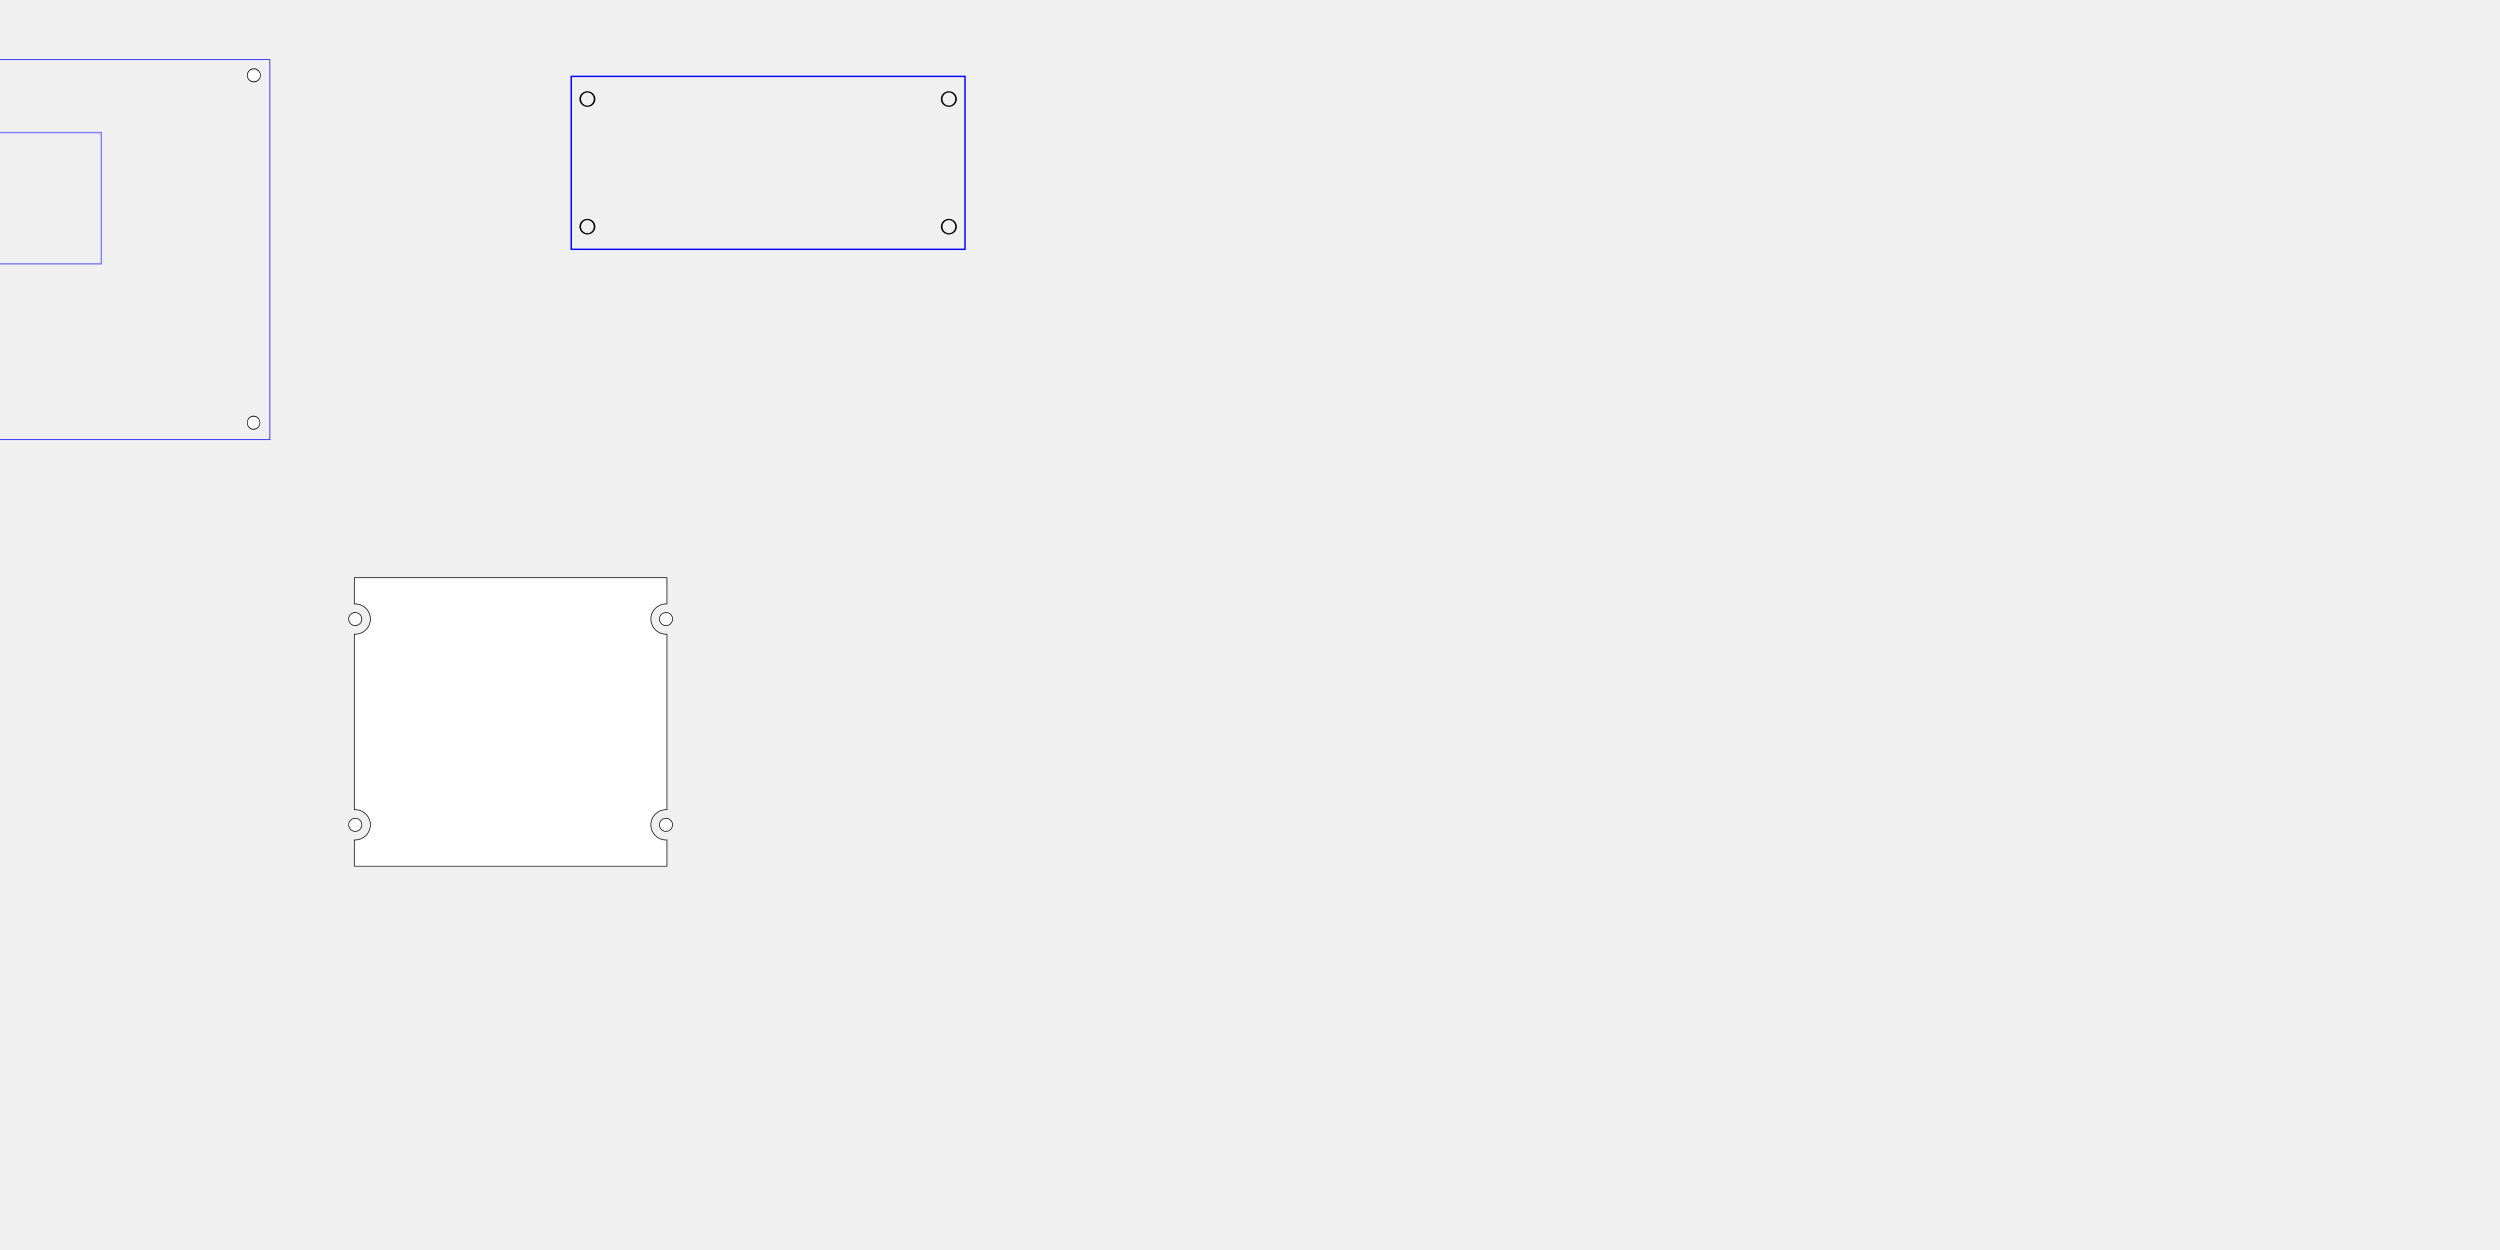
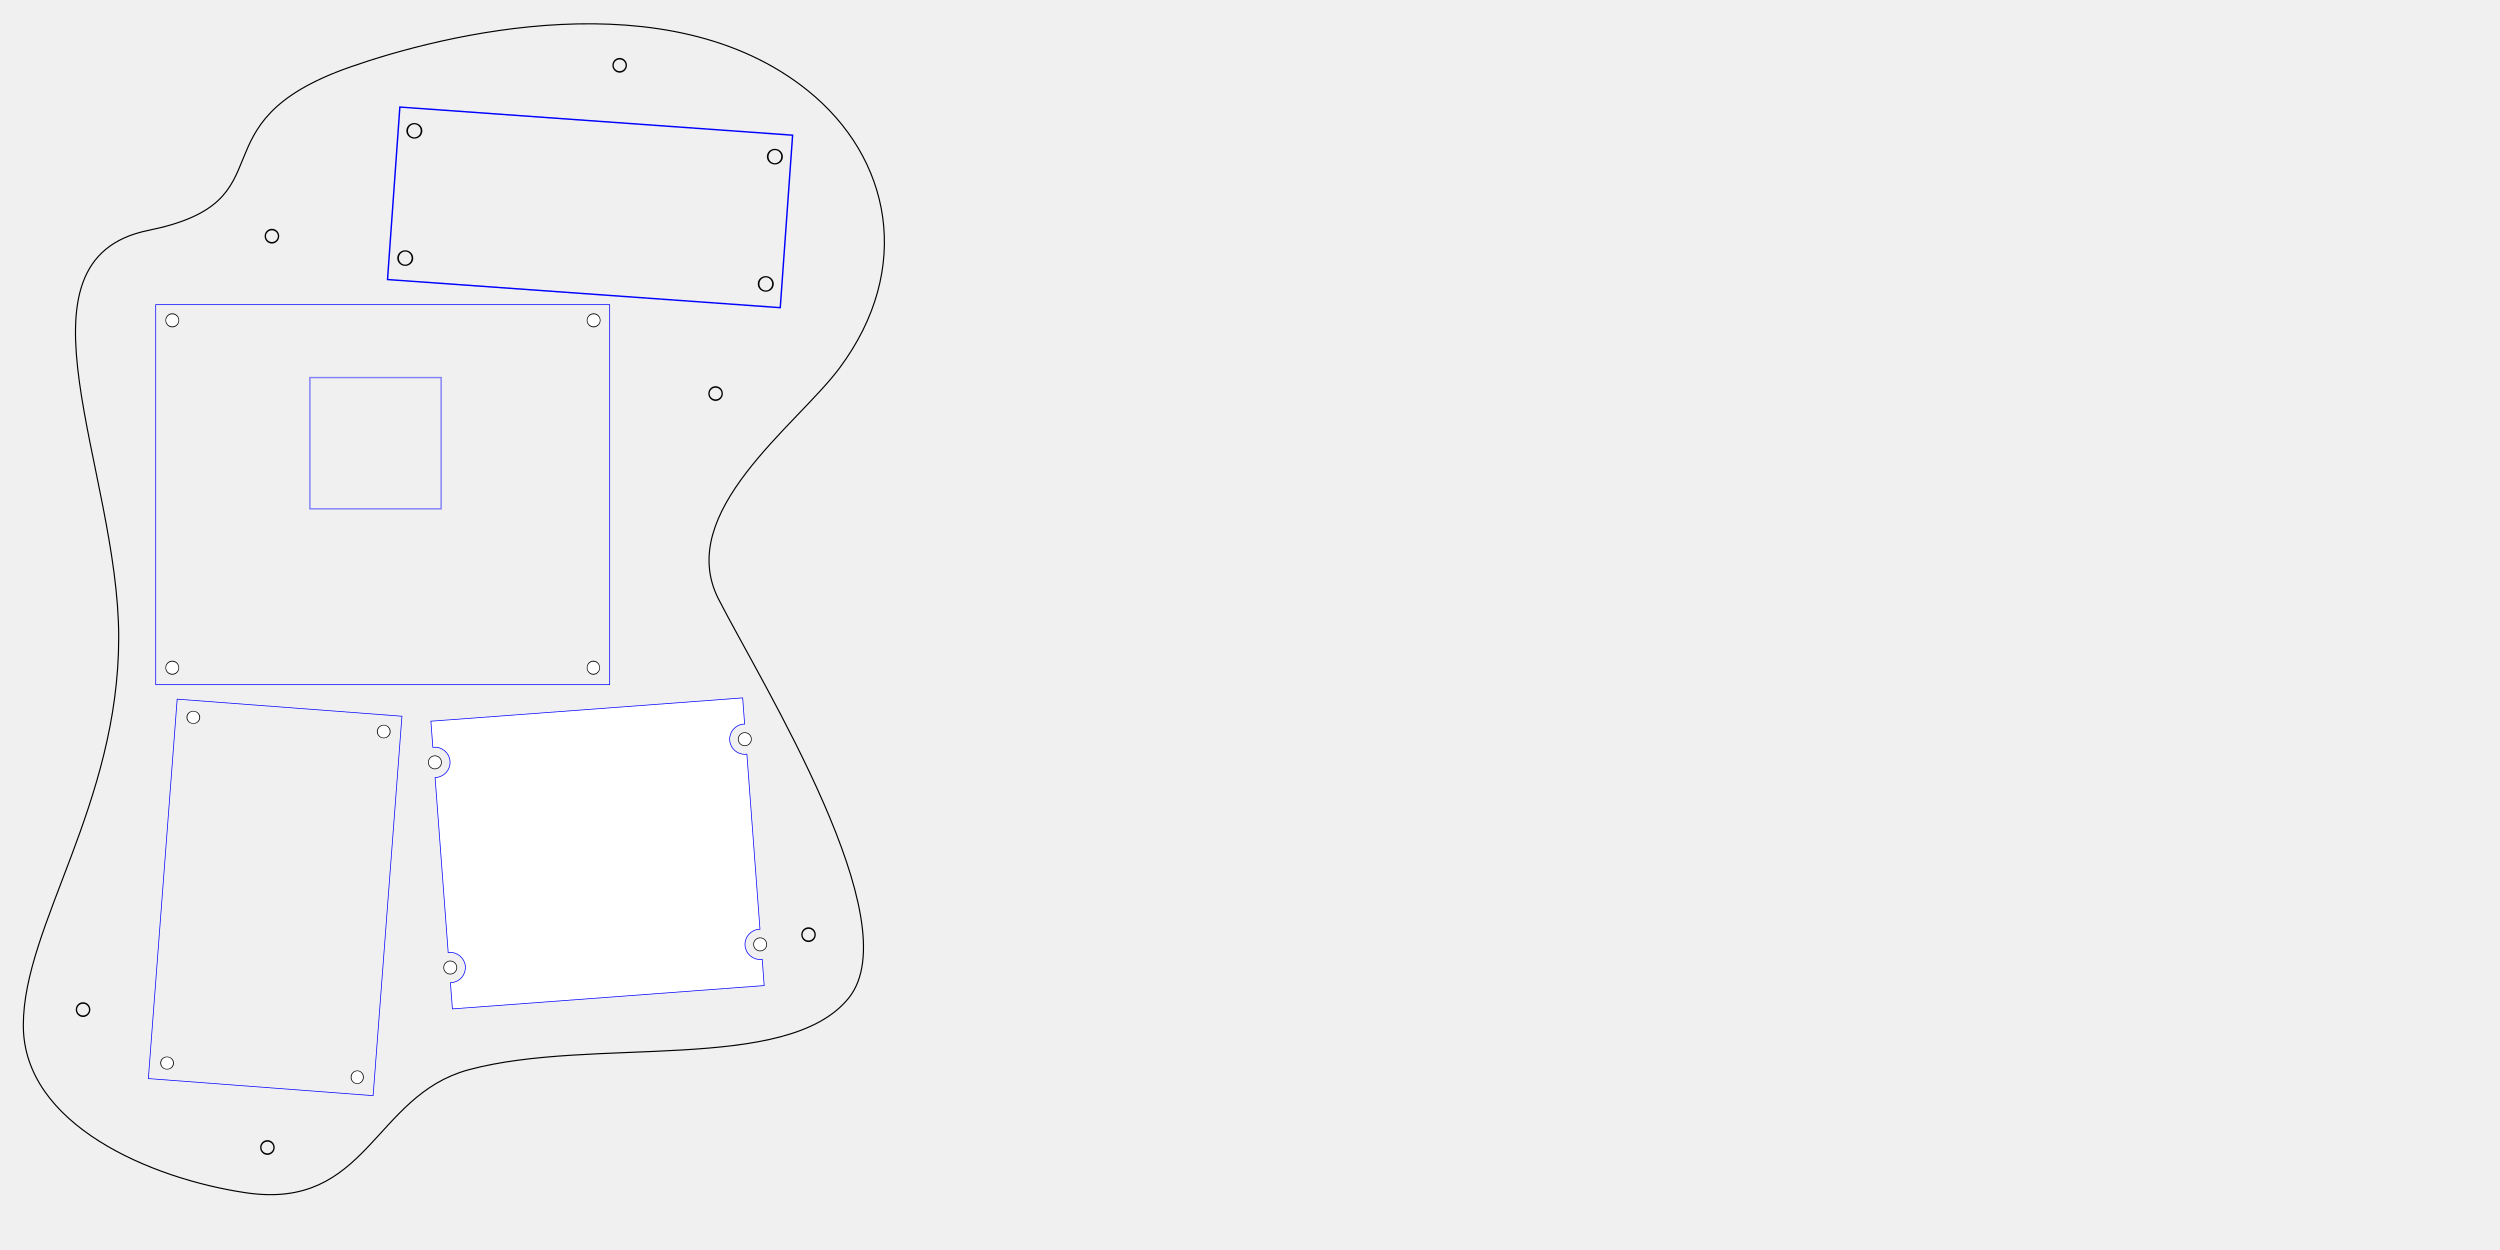
<svg xmlns="http://www.w3.org/2000/svg" width="2160" height="1080" id="svg2" version="1.0">
  <defs id="defs4">
    </defs>
  <g id="layer1">
    <flowRoot xml:space="preserve" id="flowRoot3394" style="font-size:12px;font-style:normal;font-weight:normal;text-align:center;text-anchor:middle;fill:#000000;fill-opacity:1;stroke:none;font-family:Bitstream Vera Sans" transform="matrix(4.125074,0,0,4.125074,-470.6281,-3578.155)">
      <flowRegion id="flowRegion3396">
        <rect id="rect3398" width="385.259" height="122.268" x="136.11" y="1248.407" />
      </flowRegion>
      <flowPara id="flowPara3400" />
    </flowRoot>
    <flowRoot xml:space="preserve" id="flowRoot3089" style="font-size:40px;font-style:normal;font-weight:normal;fill:#000000;fill-opacity:1;stroke:none;font-family:Bitstream Vera Sans" transform="translate(-1.9073486e-6,281.25)">
      <flowRegion id="flowRegion3091">
        <rect id="rect3093" width="91.336" height="77.206" x="101.428" y="220.132" />
      </flowRegion>
      <flowPara id="flowPara3095">operand</flowPara>
    </flowRoot>
    <g id="g3632" transform="translate(-419.9459,126)" />
-     <g transform="translate(-460.0406,58.55356)" id="g3282">
-       <path style="color:#000000;fill:#ffffff;fill-opacity:1;fill-rule:evenodd;stroke:#000000;stroke-width:0.625;stroke-linecap:butt;stroke-linejoin:miter;stroke-miterlimit:4;stroke-opacity:1;stroke-dasharray:none;stroke-dashoffset:0;marker:none;visibility:visible;display:inline;overflow:visible;enable-background:accumulate" d="m 766.156,440.594 270.125,0 0,22.688 c -0.268,-0.017 -0.54,-0.031 -0.812,-0.031 -7.223,0 -13.094,5.84 -13.094,13.062 0,7.222 5.871,13.094 13.094,13.094 0.273,0 0.544,-0.015 0.812,-0.031 l 0,151.688 c -0.268,-0.017 -0.54,-0.031 -0.812,-0.031 -7.223,0 -13.094,5.84 -13.094,13.062 0,7.222 5.871,13.094 13.094,13.094 0.273,0 0.544,-0.015 0.812,-0.031 l 0,22.688 -270.125,0 0,-22.688 c 0.269,0.017 0.54,0.031 0.812,0.031 7.222,0 13.094,-5.872 13.094,-13.094 0,-7.222 -5.872,-13.062 -13.094,-13.062 -0.273,0 -0.544,0.015 -0.812,0.031 l 0,-151.688 c 0.269,0.017 0.54,0.031 0.812,0.031 7.222,0 13.094,-5.872 13.094,-13.094 0,-7.222 -5.872,-13.062 -13.094,-13.062 -0.273,0 -0.544,0.015 -0.812,0.031 l 0,-22.688 z" id="path3257" />
+     <g transform="matrix(0.9972173,-0.07454927,0.07454927,0.9972173,-424.5781,240.8643)" id="g3282">
+       <path style="color:#000000;fill:#ffffff;fill-opacity:1;fill-rule:evenodd;stroke:#0000ff;stroke-width:0.625;stroke-linecap:butt;stroke-linejoin:miter;stroke-miterlimit:4;stroke-opacity:1;stroke-dasharray:none;stroke-dashoffset:0;marker:none;visibility:visible;display:inline;overflow:visible;enable-background:accumulate" d="m 766.156,440.594 270.125,0 0,22.688 c -0.268,-0.017 -0.54,-0.031 -0.812,-0.031 -7.223,0 -13.094,5.84 -13.094,13.062 0,7.222 5.871,13.094 13.094,13.094 0.273,0 0.544,-0.015 0.812,-0.031 l 0,151.688 c -0.268,-0.017 -0.54,-0.031 -0.812,-0.031 -7.223,0 -13.094,5.84 -13.094,13.062 0,7.222 5.871,13.094 13.094,13.094 0.273,0 0.544,-0.015 0.812,-0.031 l 0,22.688 -270.125,0 0,-22.688 c 0.269,0.017 0.54,0.031 0.812,0.031 7.222,0 13.094,-5.872 13.094,-13.094 0,-7.222 -5.872,-13.062 -13.094,-13.062 -0.273,0 -0.544,0.015 -0.812,0.031 l 0,-151.688 c 0.269,0.017 0.54,0.031 0.812,0.031 7.222,0 13.094,-5.872 13.094,-13.094 0,-7.222 -5.872,-13.062 -13.094,-13.062 -0.273,0 -0.544,0.015 -0.812,0.031 l 0,-22.688 z" id="path3257" />
      <path style="color:#000000;fill:#ffffff;fill-opacity:1;fill-rule:evenodd;stroke:#000000;stroke-width:0.625;stroke-linecap:butt;stroke-linejoin:miter;stroke-miterlimit:4;stroke-opacity:1;stroke-dasharray:none;stroke-dashoffset:0;marker:none;visibility:visible;display:inline;overflow:visible;enable-background:accumulate" d="m 766.969,470.656 c 3.122,0 5.656,2.535 5.656,5.656 0,3.122 -2.535,5.656 -5.656,5.656 -3.122,0 -5.656,-2.535 -5.656,-5.656 0,-3.122 2.535,-5.656 5.656,-5.656 z" id="path3255" />
      <path style="color:#000000;fill:#ffffff;fill-opacity:1;fill-rule:evenodd;stroke:#000000;stroke-width:0.625;stroke-linecap:butt;stroke-linejoin:miter;stroke-miterlimit:4;stroke-opacity:1;stroke-dasharray:none;stroke-dashoffset:0;marker:none;visibility:visible;display:inline;overflow:visible;enable-background:accumulate" d="m 1035.469,470.656 c 3.121,0 5.656,2.535 5.656,5.656 0,3.122 -2.535,5.656 -5.656,5.656 -3.122,0 -5.656,-2.535 -5.656,-5.656 0,-3.122 2.534,-5.656 5.656,-5.656 z" id="path3253" />
      <path style="color:#000000;fill:#ffffff;fill-opacity:1;fill-rule:evenodd;stroke:#000000;stroke-width:0.625;stroke-linecap:butt;stroke-linejoin:miter;stroke-miterlimit:4;stroke-opacity:1;stroke-dasharray:none;stroke-dashoffset:0;marker:none;visibility:visible;display:inline;overflow:visible;enable-background:accumulate" d="m 766.969,648.438 c 3.122,0 5.656,2.535 5.656,5.656 0,3.122 -2.535,5.656 -5.656,5.656 -3.122,0 -5.656,-2.535 -5.656,-5.656 0,-3.122 2.535,-5.656 5.656,-5.656 z" id="path3251" />
      <path style="color:#000000;fill:#ffffff;fill-opacity:1;fill-rule:evenodd;stroke:#000000;stroke-width:0.625;stroke-linecap:butt;stroke-linejoin:miter;stroke-miterlimit:4;stroke-opacity:1;stroke-dasharray:none;stroke-dashoffset:0;marker:none;visibility:visible;display:inline;overflow:visible;enable-background:accumulate" d="m 1035.469,648.438 c 3.121,0 5.656,2.535 5.656,5.656 0,3.122 -2.535,5.656 -5.656,5.656 -3.122,0 -5.656,-2.535 -5.656,-5.656 0,-3.122 2.535,-5.656 5.656,-5.656 z" id="rect3232" />
    </g>
-     <g id="g3888">
-       <rect y="66.009" x="493.561" height="149.4" width="340.2" id="rect2976" style="opacity:1;color:#000000;fill:none;stroke:#0000ff;stroke-width:1.25;stroke-linecap:butt;stroke-linejoin:miter;stroke-miterlimit:4;stroke-opacity:1;stroke-dasharray:none;stroke-dashoffset:0;marker:none;visibility:visible;display:inline;overflow:visible;enable-background:accumulate" />
-       <path transform="matrix(0.1514184,0,0,0.1170969,473.4626,54.58764)" d="m 265.872,264.706 a 41.012,53.033 0 1 1 -82.024,0 41.012,53.033 0 1 1 82.024,0 z" id="path2984" style="opacity:1;color:#000000;fill:none;stroke:#000000;stroke-width:9.387;marker:none;visibility:visible;display:inline;overflow:visible;enable-background:accumulate;stroke-miterlimit:4;stroke-dasharray:none" />
-       <path style="opacity:1;color:#000000;fill:none;stroke:#000000;stroke-width:9.387;marker:none;visibility:visible;display:inline;overflow:visible;enable-background:accumulate;stroke-miterlimit:4;stroke-dasharray:none" id="path3758" d="m 265.872,264.706 a 41.012,53.033 0 1 1 -82.024,0 41.012,53.033 0 1 1 82.024,0 z" transform="matrix(0.1514184,0,0,0.1170969,785.7626,54.58764)" />
-       <path style="opacity:1;color:#000000;fill:none;stroke:#000000;stroke-width:9.387;marker:none;visibility:visible;display:inline;overflow:visible;enable-background:accumulate;stroke-miterlimit:4;stroke-dasharray:none" id="path3760" d="m 265.872,264.706 a 41.012,53.033 0 1 1 -82.024,0 41.012,53.033 0 1 1 82.024,0 z" transform="matrix(0.1514184,0,0,0.1170969,473.4626,164.8376)" />
-       <path transform="matrix(0.1514184,0,0,0.1170969,785.7626,164.8376)" d="m 265.872,264.706 a 41.012,53.033 0 1 1 -82.024,0 41.012,53.033 0 1 1 82.024,0 z" id="path3762" style="opacity:1;color:#000000;fill:none;stroke:#000000;stroke-width:9.387;marker:none;visibility:visible;display:inline;overflow:visible;enable-background:accumulate;stroke-miterlimit:4;stroke-dasharray:none" />
+     <g id="g3888" transform="matrix(0.9974448,0.07144149,-0.07144149,0.9974448,-142.0974,-8.591953)">
+       <rect y="66.009" x="493.561" height="149.4" width="340.2" id="rect2976" style="color:#000000;fill:none;stroke:#0000ff;stroke-width:1.25;stroke-linecap:butt;stroke-linejoin:miter;stroke-miterlimit:4;stroke-opacity:1;stroke-dasharray:none;stroke-dashoffset:0;marker:none;visibility:visible;display:inline;overflow:visible;enable-background:accumulate" />
+       <path transform="matrix(0.1514184,0,0,0.1170969,473.4626,54.58764)" d="m 265.872,264.706 c 0,29.289 -18.362,53.033 -41.012,53.033 -22.65,0 -41.012,-23.744 -41.012,-53.033 0,-29.289 18.362,-53.033 41.012,-53.033 22.65,0 41.012,23.744 41.012,53.033 z" id="path2984" style="color:#000000;fill:none;stroke:#000000;stroke-width:9.387;stroke-miterlimit:4;stroke-dasharray:none;marker:none;visibility:visible;display:inline;overflow:visible;enable-background:accumulate" />
+       <path style="color:#000000;fill:none;stroke:#000000;stroke-width:9.387;stroke-miterlimit:4;stroke-dasharray:none;marker:none;visibility:visible;display:inline;overflow:visible;enable-background:accumulate" id="path3758" d="m 265.872,264.706 c 0,29.289 -18.362,53.033 -41.012,53.033 -22.65,0 -41.012,-23.744 -41.012,-53.033 0,-29.289 18.362,-53.033 41.012,-53.033 22.65,0 41.012,23.744 41.012,53.033 z" transform="matrix(0.1514184,0,0,0.1170969,785.7626,54.58764)" />
+       <path style="color:#000000;fill:none;stroke:#000000;stroke-width:9.387;stroke-miterlimit:4;stroke-dasharray:none;marker:none;visibility:visible;display:inline;overflow:visible;enable-background:accumulate" id="path3760" d="m 265.872,264.706 c 0,29.289 -18.362,53.033 -41.012,53.033 -22.65,0 -41.012,-23.744 -41.012,-53.033 0,-29.289 18.362,-53.033 41.012,-53.033 22.65,0 41.012,23.744 41.012,53.033 z" transform="matrix(0.1514184,0,0,0.1170969,473.4626,164.8376)" />
+       <path transform="matrix(0.1514184,0,0,0.1170969,785.7626,164.8376)" d="m 265.872,264.706 c 0,29.289 -18.362,53.033 -41.012,53.033 -22.65,0 -41.012,-23.744 -41.012,-53.033 0,-29.289 18.362,-53.033 41.012,-53.033 22.65,0 41.012,23.744 41.012,53.033 z" id="path3762" style="color:#000000;fill:none;stroke:#000000;stroke-width:9.387;stroke-miterlimit:4;stroke-dasharray:none;marker:none;visibility:visible;display:inline;overflow:visible;enable-background:accumulate" />
    </g>
-     <g transform="translate(-968.6846,-480.0832)" id="g3010" style="stroke:#000000">
-       <rect style="fill:none;fill-opacity:0.32;fill-rule:evenodd;stroke:#0000ff;stroke-width:0.625;stroke-linecap:butt;stroke-linejoin:miter;stroke-miterlimit:4;stroke-opacity:1;stroke-dasharray:none" id="rect2615" width="328.775" height="194.765" x="-692.73" y="457.017" transform="matrix(0,-1,1,0,0,0)" />
-       <path style="fill:#ffffff;fill-opacity:1;fill-rule:evenodd;stroke:#000000;stroke-width:2.245;stroke-linecap:butt;stroke-linejoin:miter;stroke-miterlimit:4;stroke-opacity:1;stroke-dasharray:none" id="path2621" d="m 151.875,-39.375 c 0,9.32 -10.074,16.875 -22.5,16.875 -12.426,0 -22.5,-7.555 -22.5,-16.875 0,-9.32 10.074,-16.875 22.5,-16.875 12.426,0 22.5,7.555 22.5,16.875 z" transform="matrix(0,-0.2461111,0.3148148,0,649.2808,709.7178)" />
-       <path transform="matrix(0,-0.2361111,0.3281482,0,485.0608,708.649)" d="m 151.875,-39.375 c 0,9.32 -10.074,16.875 -22.5,16.875 -12.426,0 -22.5,-7.555 -22.5,-16.875 0,-9.32 10.074,-16.875 22.5,-16.875 12.426,0 22.5,7.555 22.5,16.875 z" id="path2395" style="fill:#ffffff;fill-opacity:1;fill-rule:evenodd;stroke:#000000;stroke-width:2.245;stroke-linecap:butt;stroke-linejoin:miter;stroke-miterlimit:4;stroke-opacity:1;stroke-dasharray:none" />
-       <path transform="matrix(0,-0.2461111,0.3281482,0,650.0308,410.1978)" d="m 151.875,-39.375 c 0,9.32 -10.074,16.875 -22.5,16.875 -12.426,0 -22.5,-7.555 -22.5,-16.875 0,-9.32 10.074,-16.875 22.5,-16.875 12.426,0 22.5,7.555 22.5,16.875 z" id="path2397" style="fill:#ffffff;fill-opacity:1;fill-rule:evenodd;stroke:#000000;stroke-width:2.199;stroke-linecap:butt;stroke-linejoin:miter;stroke-miterlimit:4;stroke-opacity:1;stroke-dasharray:none" />
-       <path style="fill:#ffffff;fill-opacity:1;fill-rule:evenodd;stroke:#000000;stroke-width:2.245;stroke-linecap:butt;stroke-linejoin:miter;stroke-miterlimit:4;stroke-opacity:1;stroke-dasharray:none" id="path2399" d="m 151.875,-39.375 c 0,9.32 -10.074,16.875 -22.5,16.875 -12.426,0 -22.5,-7.555 -22.5,-16.875 0,-9.32 10.074,-16.875 22.5,-16.875 12.426,0 22.5,7.555 22.5,16.875 z" transform="matrix(0,-0.2361111,0.3281482,0,485.0608,409.129)" />
+     <g transform="translate(-941.2122,-251.1463)" id="g3010" style="stroke:#000000">
+       <g id="g3903" transform="matrix(0.9971308,0.07569792,-0.07569792,0.9971308,623.2418,417.7249)" style="stroke-width:1">
+         <rect transform="matrix(0,-1,1,0,0,0)" y="502.805" x="-729.36" height="194.765" width="328.775" id="rect2615" style="fill:none;stroke:#0000ff;stroke-width:0.625;stroke-linecap:butt;stroke-linejoin:miter;stroke-miterlimit:4;stroke-opacity:1;stroke-dasharray:none" />
+         <path transform="matrix(0,-0.2461111,0.3148148,0,695.0682,746.3477)" d="m 151.875,-39.375 c 0,9.32 -10.074,16.875 -22.5,16.875 -12.426,0 -22.5,-7.555 -22.5,-16.875 0,-9.32 10.074,-16.875 22.5,-16.875 12.426,0 22.5,7.555 22.5,16.875 z" id="path2621" style="fill:#ffffff;fill-opacity:1;fill-rule:evenodd;stroke:#000000;stroke-width:2.245;stroke-linecap:butt;stroke-linejoin:miter;stroke-miterlimit:4;stroke-opacity:1;stroke-dasharray:none" />
+         <path style="fill:#ffffff;fill-opacity:1;fill-rule:evenodd;stroke:#000000;stroke-width:2.245;stroke-linecap:butt;stroke-linejoin:miter;stroke-miterlimit:4;stroke-opacity:1;stroke-dasharray:none" id="path2395" d="m 151.875,-39.375 c 0,9.32 -10.074,16.875 -22.5,16.875 -12.426,0 -22.5,-7.555 -22.5,-16.875 0,-9.32 10.074,-16.875 22.5,-16.875 12.426,0 22.5,7.555 22.5,16.875 z" transform="matrix(0,-0.2361111,0.3281482,0,530.8482,745.2789)" />
+         <path style="fill:#ffffff;fill-opacity:1;fill-rule:evenodd;stroke:#000000;stroke-width:2.199;stroke-linecap:butt;stroke-linejoin:miter;stroke-miterlimit:4;stroke-opacity:1;stroke-dasharray:none" id="path2397" d="m 151.875,-39.375 c 0,9.32 -10.074,16.875 -22.5,16.875 -12.426,0 -22.5,-7.555 -22.5,-16.875 0,-9.32 10.074,-16.875 22.5,-16.875 12.426,0 22.5,7.555 22.5,16.875 z" transform="matrix(0,-0.2461111,0.3281482,0,695.8182,446.8277)" />
+         <path transform="matrix(0,-0.2361111,0.3281482,0,530.8482,445.7589)" d="m 151.875,-39.375 c 0,9.32 -10.074,16.875 -22.5,16.875 -12.426,0 -22.5,-7.555 -22.5,-16.875 0,-9.32 10.074,-16.875 22.5,-16.875 12.426,0 22.5,7.555 22.5,16.875 z" id="path2399" style="fill:#ffffff;fill-opacity:1;fill-rule:evenodd;stroke:#000000;stroke-width:2.245;stroke-linecap:butt;stroke-linejoin:miter;stroke-miterlimit:4;stroke-opacity:1;stroke-dasharray:none" />
+       </g>
+       <path style="fill:none;stroke:#000000;stroke-width:1px;stroke-linecap:butt;stroke-linejoin:miter;stroke-opacity:1" d="m 1069.417,450.197 c 124.769,-25.318 35.178,-92.254 173.992,-141.025 80.838,-28.402 275.179,-76.71 395.603,20.146 72.157,58.035 91.575,153.846 27.473,239.926 -36.755,49.357 -142.857,124.542 -104.395,199.633 38.461,75.091 165.501,278.648 112.388,344.582 -53.113,65.934 -221.781,33.083 -328.504,62.011 -82.374,22.327 -86.996,121.794 -192.307,106.227 -81.752,-12.085 -192.307,-58.608 -192.307,-144.688 0,-86.08 82.417,-190.476 82.417,-335.164 0,-144.688 -99.128,-326.329 25.641,-351.647 z" id="path3910" />
+       <path style="opacity:1;color:#000000;fill:none;stroke:#000000;stroke-width:2.596;stroke-linecap:butt;stroke-linejoin:miter;stroke-miterlimit:4;stroke-opacity:1;stroke-dasharray:none;stroke-dashoffset:0;marker:none;visibility:visible;display:inline;overflow:visible;enable-background:accumulate" id="path3912" d="m -155.677,43.374 a 12.82,10.989 0 1 1 -25.641,0 12.82,10.989 0 1 1 25.641,0 z" transform="matrix(0.4457716,0,0,0.5200668,1251.255,432.6442)" />
+       <path transform="matrix(0.4457716,0,0,0.5200668,1551.71,285.007)" d="m -155.677,43.374 a 12.82,10.989 0 1 1 -25.641,0 12.82,10.989 0 1 1 25.641,0 z" id="path3914" style="opacity:1;color:#000000;fill:none;stroke:#000000;stroke-width:2.596;stroke-linecap:butt;stroke-linejoin:miter;stroke-miterlimit:4;stroke-opacity:1;stroke-dasharray:none;stroke-dashoffset:0;marker:none;visibility:visible;display:inline;overflow:visible;enable-background:accumulate" />
+       <path style="opacity:1;color:#000000;fill:none;stroke:#000000;stroke-width:2.596;stroke-linecap:butt;stroke-linejoin:miter;stroke-miterlimit:4;stroke-opacity:1;stroke-dasharray:none;stroke-dashoffset:0;marker:none;visibility:visible;display:inline;overflow:visible;enable-background:accumulate" id="path3916" d="m -155.677,43.374 a 12.82,10.989 0 1 1 -25.641,0 12.82,10.989 0 1 1 25.641,0 z" transform="matrix(0.4457716,0,0,0.5200668,1634.594,568.6258)" />
+       <path transform="matrix(0.4457716,0,0,0.5200668,1247.37,1220.042)" d="m -155.677,43.374 a 12.82,10.989 0 1 1 -25.641,0 12.82,10.989 0 1 1 25.641,0 z" id="path3918" style="opacity:1;color:#000000;fill:none;stroke:#000000;stroke-width:2.596;stroke-linecap:butt;stroke-linejoin:miter;stroke-miterlimit:4;stroke-opacity:1;stroke-dasharray:none;stroke-dashoffset:0;marker:none;visibility:visible;display:inline;overflow:visible;enable-background:accumulate" />
+       <path style="opacity:1;color:#000000;fill:none;stroke:#000000;stroke-width:2.596;stroke-linecap:butt;stroke-linejoin:miter;stroke-miterlimit:4;stroke-opacity:1;stroke-dasharray:none;stroke-dashoffset:0;marker:none;visibility:visible;display:inline;overflow:visible;enable-background:accumulate" id="path3920" d="m -155.677,43.374 a 12.82,10.989 0 1 1 -25.641,0 12.82,10.989 0 1 1 25.641,0 z" transform="matrix(0.4457716,0,0,0.5200668,1088.078,1100.897)" />
+       <path style="opacity:1;color:#000000;fill:none;stroke:#000000;stroke-width:2.596;stroke-linecap:butt;stroke-linejoin:miter;stroke-miterlimit:4;stroke-opacity:1;stroke-dasharray:none;stroke-dashoffset:0;marker:none;visibility:visible;display:inline;overflow:visible;enable-background:accumulate" id="path3922" d="m -155.677,43.374 a 12.82,10.989 0 1 1 -25.641,0 12.82,10.989 0 1 1 25.641,0 z" transform="matrix(0.4457716,0,0,0.5200668,1714.888,1036.143)" />
    </g>
-     <g id="g3880" transform="translate(147.0869,167.6791)">
-       <rect y="-116.129" x="-306.141" height="328.325" width="392.225" id="rect3484-7" style="fill:none;fill-opacity:0.32;fill-rule:evenodd;stroke:#0000ff;stroke-width:0.625;stroke-linecap:butt;stroke-linejoin:miter;stroke-miterlimit:4;stroke-opacity:1;stroke-dasharray:none" />
-       <path transform="matrix(0.2511368,0,0,0.334849,-324.3123,210.7461)" d="m 151.875,-39.375 c 0,9.32 -10.074,16.875 -22.5,16.875 -12.426,0 -22.5,-7.555 -22.5,-16.875 0,-9.32 10.074,-16.875 22.5,-16.875 12.426,0 22.5,7.555 22.5,16.875 z" id="path3486" style="fill:#ffffff;fill-opacity:1;fill-rule:evenodd;stroke:#000000;stroke-width:2.306;stroke-linecap:butt;stroke-linejoin:miter;stroke-miterlimit:4;stroke-opacity:1;stroke-dasharray:none" />
-       <path style="fill:#ffffff;fill-opacity:1;fill-rule:evenodd;stroke:#000000;stroke-width:2.306;stroke-linecap:butt;stroke-linejoin:miter;stroke-miterlimit:4;stroke-opacity:1;stroke-dasharray:none" id="path3488" d="m 151.875,-39.375 c 0,9.32 -10.074,16.875 -22.5,16.875 -12.426,0 -22.5,-7.555 -22.5,-16.875 0,-9.32 10.074,-16.875 22.5,-16.875 12.426,0 22.5,7.555 22.5,16.875 z" transform="matrix(0.2410965,0,0,0.335238,40.80422,210.7614)" />
-       <path style="fill:#ffffff;fill-opacity:1;fill-rule:evenodd;stroke:#000000;stroke-width:2.306;stroke-linecap:butt;stroke-linejoin:miter;stroke-miterlimit:4;stroke-opacity:1;stroke-dasharray:none" id="path3490" d="m 151.875,-39.375 c 0,9.32 -10.074,16.875 -22.5,16.875 -12.426,0 -22.5,-7.555 -22.5,-16.875 0,-9.32 10.074,-16.875 22.5,-16.875 12.426,0 22.5,7.555 22.5,16.875 z" transform="matrix(0.2511368,0,0,0.334849,-324.3123,-89.40388)" />
-       <path transform="matrix(0.2511368,0,0,0.334849,39.73772,-89.40388)" d="m 151.875,-39.375 c 0,9.32 -10.074,16.875 -22.5,16.875 -12.426,0 -22.5,-7.555 -22.5,-16.875 0,-9.32 10.074,-16.875 22.5,-16.875 12.426,0 22.5,7.555 22.5,16.875 z" id="path3492-4" style="fill:#ffffff;fill-opacity:1;fill-rule:evenodd;stroke:#000000;stroke-width:2.306;stroke-linecap:butt;stroke-linejoin:miter;stroke-miterlimit:4;stroke-opacity:1;stroke-dasharray:none" />
-       <rect y="-53.129" x="-172.941" height="113.4" width="113.4" id="rect3878" style="opacity:0.468;color:#000000;fill:none;fill-opacity:1;fill-rule:nonzero;stroke:#0000ff;stroke-width:1.25;stroke-linecap:butt;stroke-linejoin:miter;stroke-miterlimit:4;stroke-opacity:1;stroke-dasharray:none;stroke-dashoffset:0;marker:none;visibility:visible;display:inline;overflow:visible;enable-background:accumulate" />
+     <g id="g3880" transform="translate(407.1593,603.575)">
+       <g id="g3895" transform="translate(33.51952,-224.2211)">
+         <rect style="fill:none;stroke:#0000ff;stroke-width:0.625;stroke-linecap:butt;stroke-linejoin:miter;stroke-miterlimit:4;stroke-opacity:1;stroke-dasharray:none" id="rect3484-7" width="392.225" height="328.325" x="-306.141" y="-116.129" />
+         <path style="fill:#ffffff;fill-opacity:1;fill-rule:evenodd;stroke:#000000;stroke-width:2.306;stroke-linecap:butt;stroke-linejoin:miter;stroke-miterlimit:4;stroke-opacity:1;stroke-dasharray:none" id="path3486" d="m 151.875,-39.375 c 0,9.32 -10.074,16.875 -22.5,16.875 -12.426,0 -22.5,-7.555 -22.5,-16.875 0,-9.32 10.074,-16.875 22.5,-16.875 12.426,0 22.5,7.555 22.5,16.875 z" transform="matrix(0.2511368,0,0,0.334849,-324.3123,210.7461)" />
+         <path transform="matrix(0.2410965,0,0,0.335238,40.80422,210.7614)" d="m 151.875,-39.375 c 0,9.32 -10.074,16.875 -22.5,16.875 -12.426,0 -22.5,-7.555 -22.5,-16.875 0,-9.32 10.074,-16.875 22.5,-16.875 12.426,0 22.5,7.555 22.5,16.875 z" id="path3488" style="fill:#ffffff;fill-opacity:1;fill-rule:evenodd;stroke:#000000;stroke-width:2.306;stroke-linecap:butt;stroke-linejoin:miter;stroke-miterlimit:4;stroke-opacity:1;stroke-dasharray:none" />
+         <path transform="matrix(0.2511368,0,0,0.334849,-324.3123,-89.40388)" d="m 151.875,-39.375 c 0,9.32 -10.074,16.875 -22.5,16.875 -12.426,0 -22.5,-7.555 -22.5,-16.875 0,-9.32 10.074,-16.875 22.5,-16.875 12.426,0 22.5,7.555 22.5,16.875 z" id="path3490" style="fill:#ffffff;fill-opacity:1;fill-rule:evenodd;stroke:#000000;stroke-width:2.306;stroke-linecap:butt;stroke-linejoin:miter;stroke-miterlimit:4;stroke-opacity:1;stroke-dasharray:none" />
+         <path style="fill:#ffffff;fill-opacity:1;fill-rule:evenodd;stroke:#000000;stroke-width:2.306;stroke-linecap:butt;stroke-linejoin:miter;stroke-miterlimit:4;stroke-opacity:1;stroke-dasharray:none" id="path3492-4" d="m 151.875,-39.375 c 0,9.32 -10.074,16.875 -22.5,16.875 -12.426,0 -22.5,-7.555 -22.5,-16.875 0,-9.32 10.074,-16.875 22.5,-16.875 12.426,0 22.5,7.555 22.5,16.875 z" transform="matrix(0.2511368,0,0,0.334849,39.73772,-89.40388)" />
+         <rect style="opacity:0.468;color:#000000;fill:none;stroke:#0000ff;stroke-width:1.25;stroke-linecap:butt;stroke-linejoin:miter;stroke-miterlimit:4;stroke-opacity:1;stroke-dasharray:none;stroke-dashoffset:0;marker:none;visibility:visible;display:inline;overflow:visible;enable-background:accumulate" id="rect3878" width="113.4" height="113.4" x="-172.941" y="-53.129" />
+       </g>
    </g>
  </g>
</svg>
